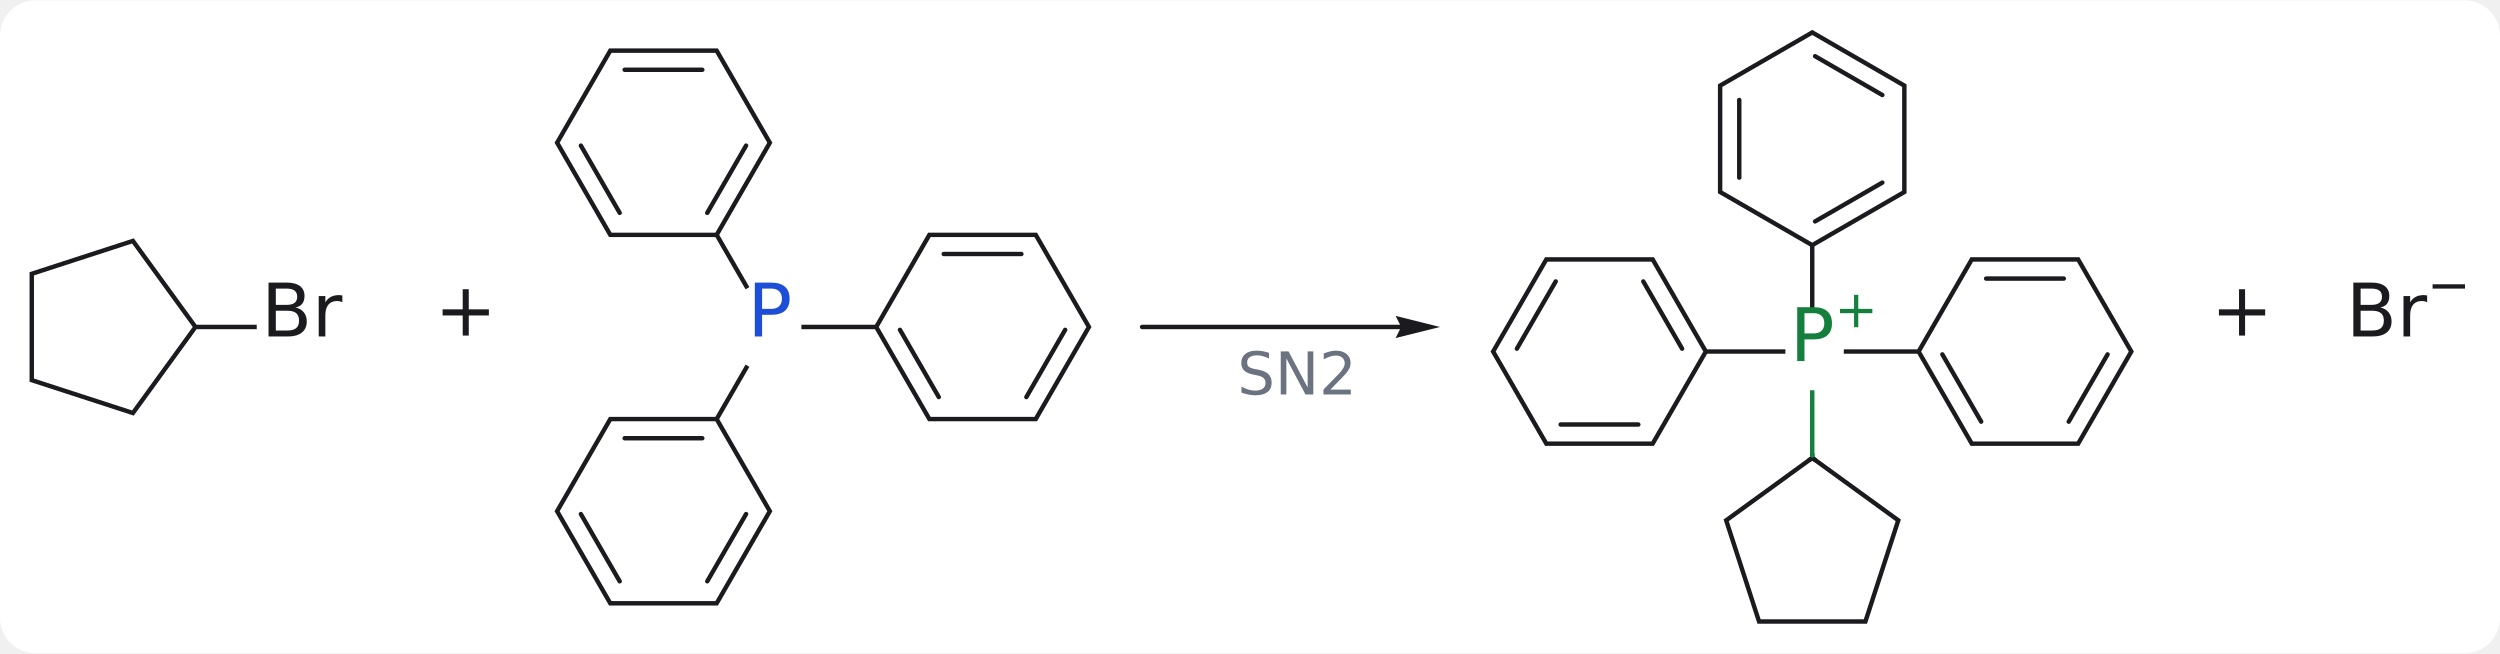
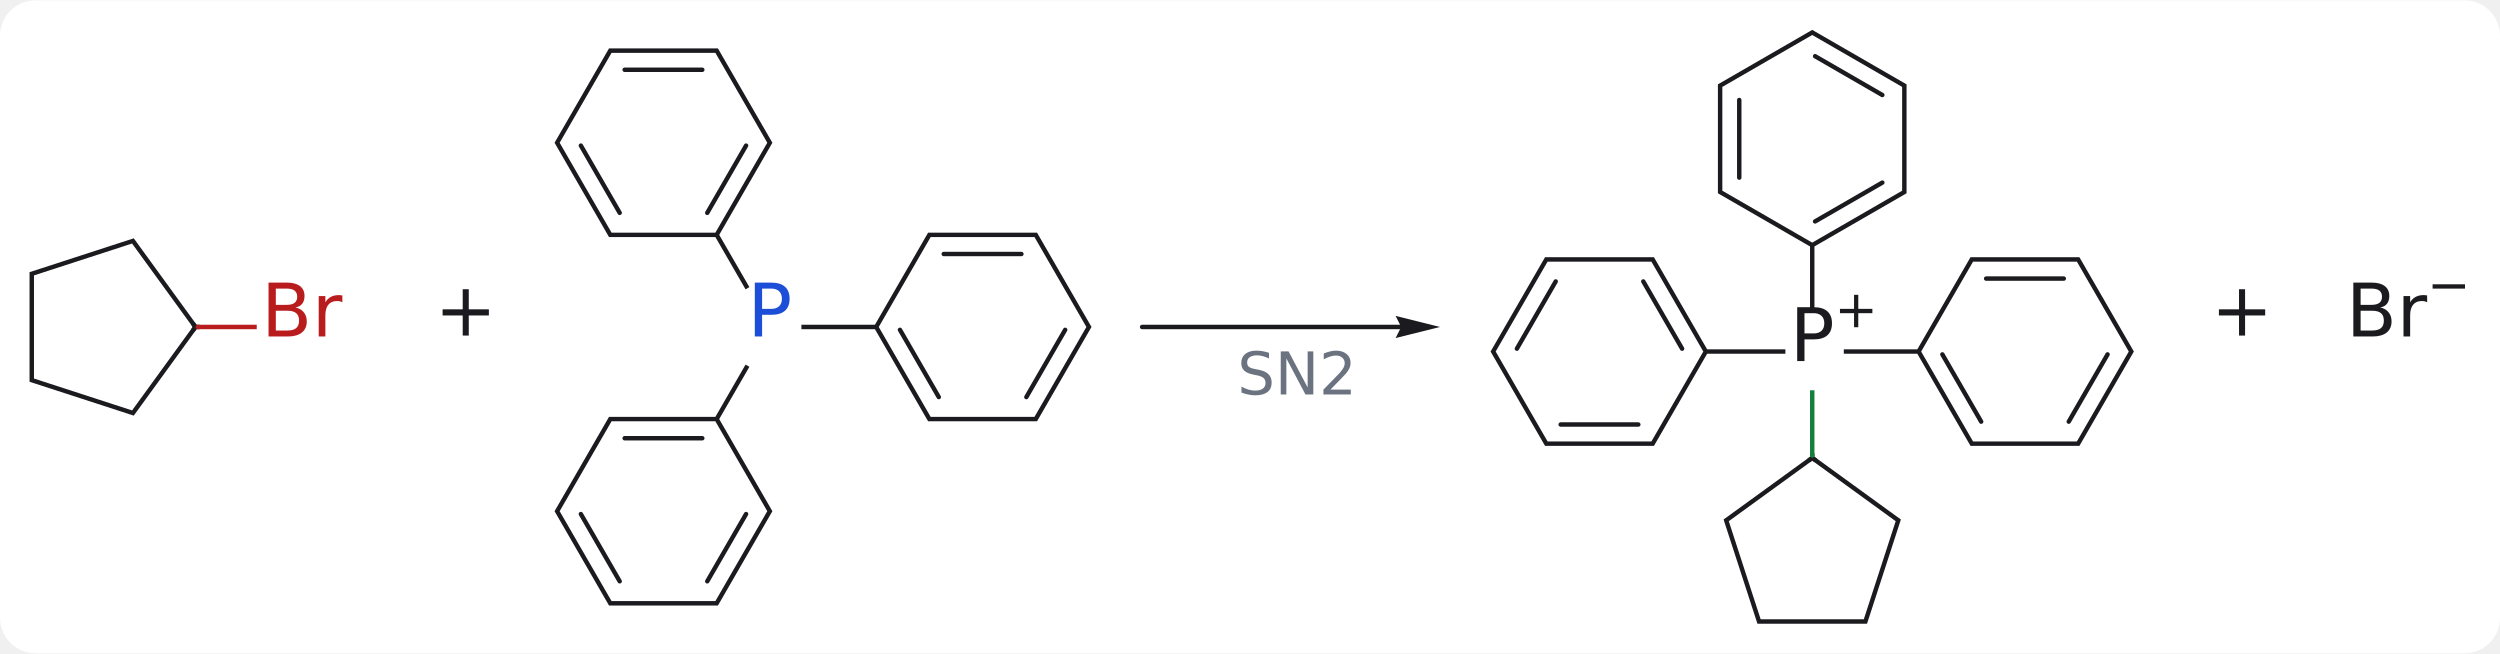
<svg xmlns="http://www.w3.org/2000/svg" viewBox="-12.542 -128.975 987.154 257.815" width="612" height="160">
  <style>.c-ink.fill{fill:#1b1b1f}.c-ink.stroke{stroke:#1b1b1f}.c-arrow.fill{fill:#c2410c}.c-arrow.stroke{stroke:#c2410c}.c-nu.fill{fill:#1d4ed8}.c-nu.stroke{stroke:#1d4ed8}.c-el.fill{fill:#b91c1c}.c-el.stroke{stroke:#b91c1c}.c-good.fill{fill:#15803d}.c-good.stroke{stroke:#15803d}.c-muted.fill{fill:#6b7280}.c-muted.stroke{stroke:#6b7280}.card{fill:#ffffff}@media (prefers-color-scheme: dark){.c-ink.fill{fill:#e6e6ea}.c-ink.stroke{stroke:#e6e6ea}.c-arrow.fill{fill:#ff9f5a}.c-arrow.stroke{stroke:#ff9f5a}.c-nu.fill{fill:#8ab4ff}.c-nu.stroke{stroke:#8ab4ff}.c-el.fill{fill:#ff8a8a}.c-el.stroke{stroke:#ff8a8a}.c-good.fill{fill:#6ee7a0}.c-good.stroke{stroke:#6ee7a0}.c-muted.fill{fill:#9ca3af}.c-muted.stroke{stroke:#9ca3af}.card{fill:#1e1e1e}}</style>
  <rect class="card" x="-12.542" y="-128.975" width="987.154" height="257.815" rx="14" />
  <line class="c-ink stroke" x1="266.726" y1="-45.062" x2="282.056" y2="-71.614" stroke-width="1.75" stroke-linecap="round" />
  <line class="c-ink stroke" x1="264.768" y1="-101.556" x2="234.108" y2="-101.556" stroke-width="1.75" stroke-linecap="round" />
  <line class="c-ink stroke" x1="216.82" y1="-71.614" x2="232.15" y2="-45.062" stroke-width="1.75" stroke-linecap="round" />
  <line class="c-ink stroke" x1="264.768" y1="43.932" x2="234.108" y2="43.932" stroke-width="1.75" stroke-linecap="round" />
  <line class="c-ink stroke" x1="216.82" y1="73.874" x2="232.15" y2="100.426" stroke-width="1.75" stroke-linecap="round" />
  <line class="c-ink stroke" x1="266.726" y1="100.426" x2="282.056" y2="73.874" stroke-width="1.75" stroke-linecap="round" />
  <line class="c-ink stroke" x1="342.82" y1="1.13" x2="358.15" y2="27.682" stroke-width="1.75" stroke-linecap="round" />
  <line class="c-ink stroke" x1="392.726" y1="27.682" x2="408.056" y2="1.13" stroke-width="1.75" stroke-linecap="round" />
  <line class="c-ink stroke" x1="390.768" y1="-28.812" x2="360.108" y2="-28.812" stroke-width="1.75" stroke-linecap="round" />
  <line class="c-ink stroke" x1="754.42" y1="10.832" x2="769.75" y2="37.384" stroke-width="1.75" stroke-linecap="round" />
  <line class="c-ink stroke" x1="804.326" y1="37.384" x2="819.656" y2="10.832" stroke-width="1.75" stroke-linecap="round" />
  <line class="c-ink stroke" x1="802.368" y1="-19.11" x2="771.708" y2="-19.11" stroke-width="1.75" stroke-linecap="round" />
  <line class="c-ink stroke" x1="651.656" y1="8.572" x2="636.326" y2="-17.98" stroke-width="1.75" stroke-linecap="round" />
  <line class="c-ink stroke" x1="601.75" y1="-17.98" x2="586.42" y2="8.572" stroke-width="1.75" stroke-linecap="round" />
  <line class="c-ink stroke" x1="603.708" y1="38.514" x2="634.368" y2="38.514" stroke-width="1.75" stroke-linecap="round" />
  <line class="c-ink stroke" x1="704.168" y1="-41.68" x2="730.72" y2="-57.01" stroke-width="1.75" stroke-linecap="round" />
  <line class="c-ink stroke" x1="730.72" y1="-91.586" x2="704.168" y2="-106.916" stroke-width="1.75" stroke-linecap="round" />
  <line class="c-ink stroke" x1="674.226" y1="-89.628" x2="674.226" y2="-58.968" stroke-width="1.75" stroke-linecap="round" />
+   <path class="c-ink fill stroke" d="M65.084 0.875 L66.388 0.875 L66.388 -0.875 L65.084 -0.875 L64.638 -0 Z M65.084 -0.875 L64.317 -1.93 L62.901 -0.901 L63.556 0 L64.638 -0 Z M63.556 0 L62.901 0.901 L64.317 1.93 L65.084 0.875 L64.638 -0 Z " stroke-width="0" stroke-linecap="round" stroke-linejoin="round" />
  <path class="c-ink fill stroke" d="M703.913 51.256 L703.913 49.952 L702.163 49.952 L702.163 51.256 L703.038 51.702 Z M703.038 52.783 L703.941 53.438 L704.968 52.022 L703.913 51.256 L703.038 51.702 Z M702.163 51.256 L701.108 52.022 L702.135 53.438 L703.038 52.783 L703.038 51.702 Z " stroke-width="0" stroke-linecap="round" stroke-linejoin="round" />
-   <path class="c-ink fill stroke" d="M88.834 -0.875 L65.084 -0.875 L64.638 -0 L65.084 0.875 L88.834 0.875 Z M65.084 -0.875 L40.276 -35.007 L39.608 -32.949 L63.556 0 L64.638 -0 Z M40.276 -35.007 L-0.875 -21.636 L0.875 -20.364 L39.608 -32.949 Z M-0.875 -21.636 L-0.875 21.636 L0.875 20.364 L0.875 -20.364 Z M-0.875 21.636 L40.276 35.007 L39.608 32.949 L0.875 20.364 Z M40.276 35.007 L65.084 0.875 L64.638 -0 L63.556 0 L39.608 32.949 Z M283.363 -15.735 L271.448 -36.372 L270.438 -36.372 L269.933 -35.497 L281.848 -14.86 Z M271.448 -36.372 L292.448 -72.744 L290.428 -72.744 L269.933 -37.247 L270.438 -36.372 Z M292.448 -72.744 L270.943 -109.991 L269.933 -108.241 L290.428 -72.744 Z M270.943 -109.991 L227.933 -109.991 L228.943 -108.241 L269.933 -108.241 Z M227.933 -109.991 L206.428 -72.744 L208.448 -72.744 L228.943 -108.241 Z M206.428 -72.744 L227.933 -35.497 L228.943 -37.247 L208.448 -72.744 Z M281.848 14.86 L269.933 35.497 L270.438 36.372 L271.448 36.372 L283.363 15.735 Z M269.933 35.497 L227.933 35.497 L228.943 37.247 L269.933 37.247 L270.438 36.372 Z M227.933 35.497 L206.428 72.744 L208.448 72.744 L228.943 37.247 Z M206.428 72.744 L227.933 109.991 L228.943 108.241 L208.448 72.744 Z M227.933 109.991 L270.943 109.991 L269.933 108.241 L228.943 108.241 Z M270.943 109.991 L292.448 72.744 L290.428 72.744 L269.933 108.241 Z M303.902 0.875 L332.933 0.875 L333.438 0 L332.933 -0.875 L303.902 -0.875 Z M332.933 0.875 L353.933 37.247 L354.943 35.497 L334.448 0 L333.438 0 Z M353.933 37.247 L396.943 37.247 L395.933 35.497 L354.943 35.497 Z M396.943 37.247 L418.448 -0 L416.428 0 L395.933 35.497 Z M418.448 0 L396.943 -37.247 L395.933 -35.497 L416.428 -0 Z M396.943 -37.247 L353.933 -37.247 L354.943 -35.497 L395.933 -35.497 Z M227.933 -35.497 L269.933 -35.497 L270.438 -36.372 L269.933 -37.247 L228.943 -37.247 Z M292.448 72.744 L271.448 36.372 L270.438 36.372 L269.933 37.247 L290.428 72.744 Z M353.933 -37.247 L332.933 -0.875 L333.438 0 L334.448 -0 L354.943 -35.497 Z M703.038 52.783 L735.987 76.691 L738.045 76.021 L703.913 51.256 L703.038 51.702 Z M735.987 76.691 L723.402 115.423 L724.674 117.173 L738.045 76.021 Z M723.402 115.423 L682.674 115.423 L681.402 117.173 L724.674 117.173 Z M682.674 115.423 L670.089 76.691 L668.031 76.021 L681.402 117.173 Z M715.502 10.577 L744.533 10.577 L745.038 9.702 L744.533 8.827 L715.502 8.827 Z M744.533 10.577 L765.533 46.949 L766.543 45.199 L746.048 9.702 L745.038 9.702 Z M765.533 46.949 L808.543 46.949 L807.533 45.199 L766.543 45.199 Z M808.543 46.949 L830.048 9.702 L828.028 9.702 L807.533 45.199 Z M830.048 9.702 L808.543 -27.545 L807.533 -25.795 L828.028 9.702 Z M808.543 -27.545 L765.533 -27.545 L766.543 -25.795 L807.533 -25.795 Z M692.44 8.827 L661.543 8.827 L661.038 9.702 L661.543 10.577 L692.44 10.577 Z M661.543 8.827 L640.543 -27.545 L639.533 -25.795 L660.028 9.702 L661.038 9.702 Z M640.543 -27.545 L597.533 -27.545 L598.543 -25.795 L639.533 -25.795 Z M597.533 -27.545 L576.028 9.702 L578.048 9.702 L598.543 -25.795 Z M576.028 9.702 L597.533 46.949 L598.543 45.199 L578.048 9.702 Z M597.533 46.949 L640.543 46.949 L639.533 45.199 L598.543 45.199 Z M703.913 -5.596 L703.913 -31.793 L703.038 -32.298 L702.163 -31.793 L702.163 -5.596 Z M703.913 -31.793 L740.285 -52.793 L738.535 -53.803 L703.038 -33.308 L703.038 -32.298 Z M740.285 -52.793 L740.285 -95.803 L738.535 -94.793 L738.535 -53.803 Z M740.285 -95.803 L703.038 -117.308 L703.038 -115.288 L738.535 -94.793 Z M703.038 -117.308 L665.791 -95.803 L667.541 -94.793 L703.038 -115.288 Z M665.791 -95.803 L665.791 -52.793 L667.541 -53.803 L667.541 -94.793 Z M670.089 76.691 L703.038 52.783 L703.038 51.702 L702.163 51.256 L668.031 76.021 Z M765.533 -27.545 L744.533 8.827 L745.038 9.702 L746.048 9.702 L766.543 -25.795 Z M640.543 46.949 L661.543 10.577 L661.038 9.702 L660.028 9.702 L639.533 45.199 Z M665.791 -52.793 L702.163 -31.793 L703.038 -32.298 L703.038 -33.308 L667.541 -53.803 Z " stroke-width="0" stroke-linecap="round" stroke-linejoin="round" />
+   <path class="c-ink fill stroke" d="M65.084 -0.875 L40.276 -35.007 L39.608 -32.949 L63.556 0 L64.638 -0 Z M40.276 -35.007 L-0.875 -21.636 L0.875 -20.364 L39.608 -32.949 Z M-0.875 -21.636 L-0.875 21.636 L0.875 20.364 L0.875 -20.364 Z M-0.875 21.636 L40.276 35.007 L39.608 32.949 L0.875 20.364 Z M40.276 35.007 L65.084 0.875 L64.638 -0 L63.556 0 L39.608 32.949 Z M283.363 -15.735 L271.448 -36.372 L270.438 -36.372 L269.933 -35.497 L281.848 -14.86 Z M271.448 -36.372 L292.448 -72.744 L290.428 -72.744 L269.933 -37.247 L270.438 -36.372 Z M292.448 -72.744 L270.943 -109.991 L269.933 -108.241 L290.428 -72.744 Z M270.943 -109.991 L227.933 -109.991 L228.943 -108.241 L269.933 -108.241 Z M227.933 -109.991 L206.428 -72.744 L208.448 -72.744 L228.943 -108.241 Z M206.428 -72.744 L227.933 -35.497 L228.943 -37.247 L208.448 -72.744 Z M281.848 14.86 L269.933 35.497 L270.438 36.372 L271.448 36.372 L283.363 15.735 Z M269.933 35.497 L227.933 35.497 L228.943 37.247 L269.933 37.247 L270.438 36.372 Z M227.933 35.497 L206.428 72.744 L208.448 72.744 L228.943 37.247 Z M206.428 72.744 L227.933 109.991 L228.943 108.241 L208.448 72.744 Z M227.933 109.991 L270.943 109.991 L269.933 108.241 L228.943 108.241 Z M270.943 109.991 L292.448 72.744 L290.428 72.744 L269.933 108.241 Z M303.902 0.875 L332.933 0.875 L333.438 0 L332.933 -0.875 L303.902 -0.875 Z M332.933 0.875 L353.933 37.247 L354.943 35.497 L334.448 0 L333.438 0 Z M353.933 37.247 L396.943 37.247 L395.933 35.497 L354.943 35.497 Z M396.943 37.247 L418.448 -0 L416.428 0 L395.933 35.497 Z M418.448 0 L396.943 -37.247 L395.933 -35.497 L416.428 -0 Z M396.943 -37.247 L353.933 -37.247 L354.943 -35.497 L395.933 -35.497 Z M227.933 -35.497 L269.933 -35.497 L270.438 -36.372 L269.933 -37.247 L228.943 -37.247 Z M292.448 72.744 L271.448 36.372 L270.438 36.372 L269.933 37.247 L290.428 72.744 Z M353.933 -37.247 L332.933 -0.875 L333.438 0 L334.448 -0 L354.943 -35.497 Z M703.038 52.783 L735.987 76.691 L738.045 76.021 L703.913 51.256 L703.038 51.702 Z M735.987 76.691 L723.402 115.423 L724.674 117.173 L738.045 76.021 Z M723.402 115.423 L682.674 115.423 L681.402 117.173 L724.674 117.173 Z M682.674 115.423 L670.089 76.691 L668.031 76.021 L681.402 117.173 Z M715.502 10.577 L744.533 10.577 L745.038 9.702 L744.533 8.827 L715.502 8.827 Z M744.533 10.577 L765.533 46.949 L766.543 45.199 L746.048 9.702 L745.038 9.702 Z M765.533 46.949 L808.543 46.949 L807.533 45.199 L766.543 45.199 Z M808.543 46.949 L830.048 9.702 L828.028 9.702 L807.533 45.199 Z M830.048 9.702 L808.543 -27.545 L807.533 -25.795 L828.028 9.702 Z M808.543 -27.545 L765.533 -27.545 L766.543 -25.795 L807.533 -25.795 Z M692.44 8.827 L661.543 8.827 L661.038 9.702 L661.543 10.577 L692.44 10.577 Z M661.543 8.827 L640.543 -27.545 L639.533 -25.795 L660.028 9.702 L661.038 9.702 Z M640.543 -27.545 L597.533 -27.545 L598.543 -25.795 L639.533 -25.795 Z M597.533 -27.545 L576.028 9.702 L578.048 9.702 L598.543 -25.795 Z M576.028 9.702 L597.533 46.949 L598.543 45.199 L578.048 9.702 Z M597.533 46.949 L640.543 46.949 L639.533 45.199 L598.543 45.199 Z M703.913 -5.596 L703.913 -31.793 L703.038 -32.298 L702.163 -31.793 L702.163 -5.596 Z M703.913 -31.793 L740.285 -52.793 L738.535 -53.803 L703.038 -33.308 L703.038 -32.298 Z M740.285 -52.793 L740.285 -95.803 L738.535 -94.793 L738.535 -53.803 Z M740.285 -95.803 L703.038 -117.308 L703.038 -115.288 L738.535 -94.793 Z M703.038 -117.308 L665.791 -95.803 L667.541 -94.793 L703.038 -115.288 Z M665.791 -95.803 L665.791 -52.793 L667.541 -53.803 L667.541 -94.793 Z M670.089 76.691 L703.038 52.783 L703.038 51.702 L702.163 51.256 L668.031 76.021 Z M765.533 -27.545 L744.533 8.827 L745.038 9.702 L746.048 9.702 L766.543 -25.795 Z M640.543 46.949 L661.543 10.577 L661.038 9.702 L660.028 9.702 L639.533 45.199 Z M665.791 -52.793 L702.163 -31.793 L703.038 -32.298 L703.038 -33.308 L667.541 -53.803 Z " stroke-width="0" stroke-linecap="round" stroke-linejoin="round" />
  <path class="c-good fill stroke" d="M702.163 25 L702.163 51.256 L703.038 51.702 L703.913 51.256 L703.913 25 Z " stroke-width="0" stroke-linecap="round" stroke-linejoin="round" />
-   <text class="c-ink fill" xml:space="preserve" x="90.638" y="-16.442" font-family="DejaVu Sans, Noto Sans CJK KR, Noto Sans CJK JP, sans-serif" font-size="29.167" font-weight="normal" font-style="normal" text-decoration="none" dominant-baseline="text-before-edge">Br</text>
+   <path class="c-el fill stroke" d="M88.834 -0.875 L65.084 -0.875 L64.638 -0 L65.084 0.875 L88.834 0.875 Z " stroke-width="0" stroke-linecap="round" stroke-linejoin="round" />
+   <text class="c-el fill" xml:space="preserve" x="90.638" y="-16.442" font-family="DejaVu Sans, Noto Sans CJK KR, Noto Sans CJK JP, sans-serif" font-size="29.167" font-weight="normal" font-style="normal" text-decoration="none" dominant-baseline="text-before-edge">Br</text>
  <text class="c-nu fill" xml:space="preserve" x="282.644" y="-16.442" font-family="DejaVu Sans, Noto Sans CJK KR, Noto Sans CJK JP, sans-serif" font-size="29.167" font-weight="normal" font-style="normal" text-decoration="none" dominant-baseline="text-before-edge">P</text>
-   <text class="c-good fill" xml:space="preserve" x="694.244" y="-6.74" font-family="DejaVu Sans, Noto Sans CJK KR, Noto Sans CJK JP, sans-serif" font-size="29.167" font-weight="normal" font-style="normal" text-decoration="none" dominant-baseline="text-before-edge">P</text>
-   <text class="c-good fill" xml:space="preserve" x="711.832" y="-14.032" font-family="DejaVu Sans, Noto Sans CJK KR, Noto Sans CJK JP, sans-serif" font-size="20.417" font-weight="normal" font-style="normal" text-decoration="none" dominant-baseline="text-before-edge">+</text>
+   <text class="c-ink fill" xml:space="preserve" x="694.244" y="-6.74" font-family="DejaVu Sans, Noto Sans CJK KR, Noto Sans CJK JP, sans-serif" font-size="29.167" font-weight="normal" font-style="normal" text-decoration="none" dominant-baseline="text-before-edge">P</text>
+   <text class="c-ink fill" xml:space="preserve" x="711.832" y="-14.032" font-family="DejaVu Sans, Noto Sans CJK KR, Noto Sans CJK JP, sans-serif" font-size="20.417" font-weight="normal" font-style="normal" text-decoration="none" dominant-baseline="text-before-edge">+</text>
  <text class="c-ink fill" xml:space="preserve" x="913.838" y="-16.442" font-family="DejaVu Sans, Noto Sans CJK KR, Noto Sans CJK JP, sans-serif" font-size="29.167" font-weight="normal" font-style="normal" text-decoration="none" dominant-baseline="text-before-edge">Br</text>
  <text class="c-ink fill" xml:space="preserve" x="945.838" y="-23.734" font-family="DejaVu Sans, Noto Sans CJK KR, Noto Sans CJK JP, sans-serif" font-size="20.417" font-weight="normal" font-style="normal" text-decoration="none" dominant-baseline="text-before-edge">−</text>
  <path class="c-ink stroke" d="M438.431 0 L551.656 0 " fill="none" stroke-width="1.75" stroke-linecap="round" stroke-linejoin="round" />
  <path class="c-ink fill stroke" d="M556.031 0 L538.531 -4.375 L540.719 0 L538.531 4.375 Z " stroke-width="0" stroke-linecap="round" stroke-linejoin="round" />
  <text class="c-ink fill" xml:space="preserve" x="159.131" y="-16.8" font-family="DejaVu Sans, Noto Sans CJK KR, Noto Sans CJK JP, sans-serif" font-size="29.167" font-weight="normal" font-style="normal" text-decoration="none" dominant-baseline="text-before-edge">+</text>
  <text class="c-muted fill" xml:space="preserve" x="476.063" y="10.5" font-family="DejaVu Sans, Noto Sans CJK KR, Noto Sans CJK JP, sans-serif" font-size="23.333" font-weight="normal" font-style="normal" text-decoration="none" dominant-baseline="text-before-edge">SN2</text>
  <text class="c-ink fill" xml:space="preserve" x="860.531" y="-16.8" font-family="DejaVu Sans, Noto Sans CJK KR, Noto Sans CJK JP, sans-serif" font-size="29.167" font-weight="normal" font-style="normal" text-decoration="none" dominant-baseline="text-before-edge">+</text>
</svg>
